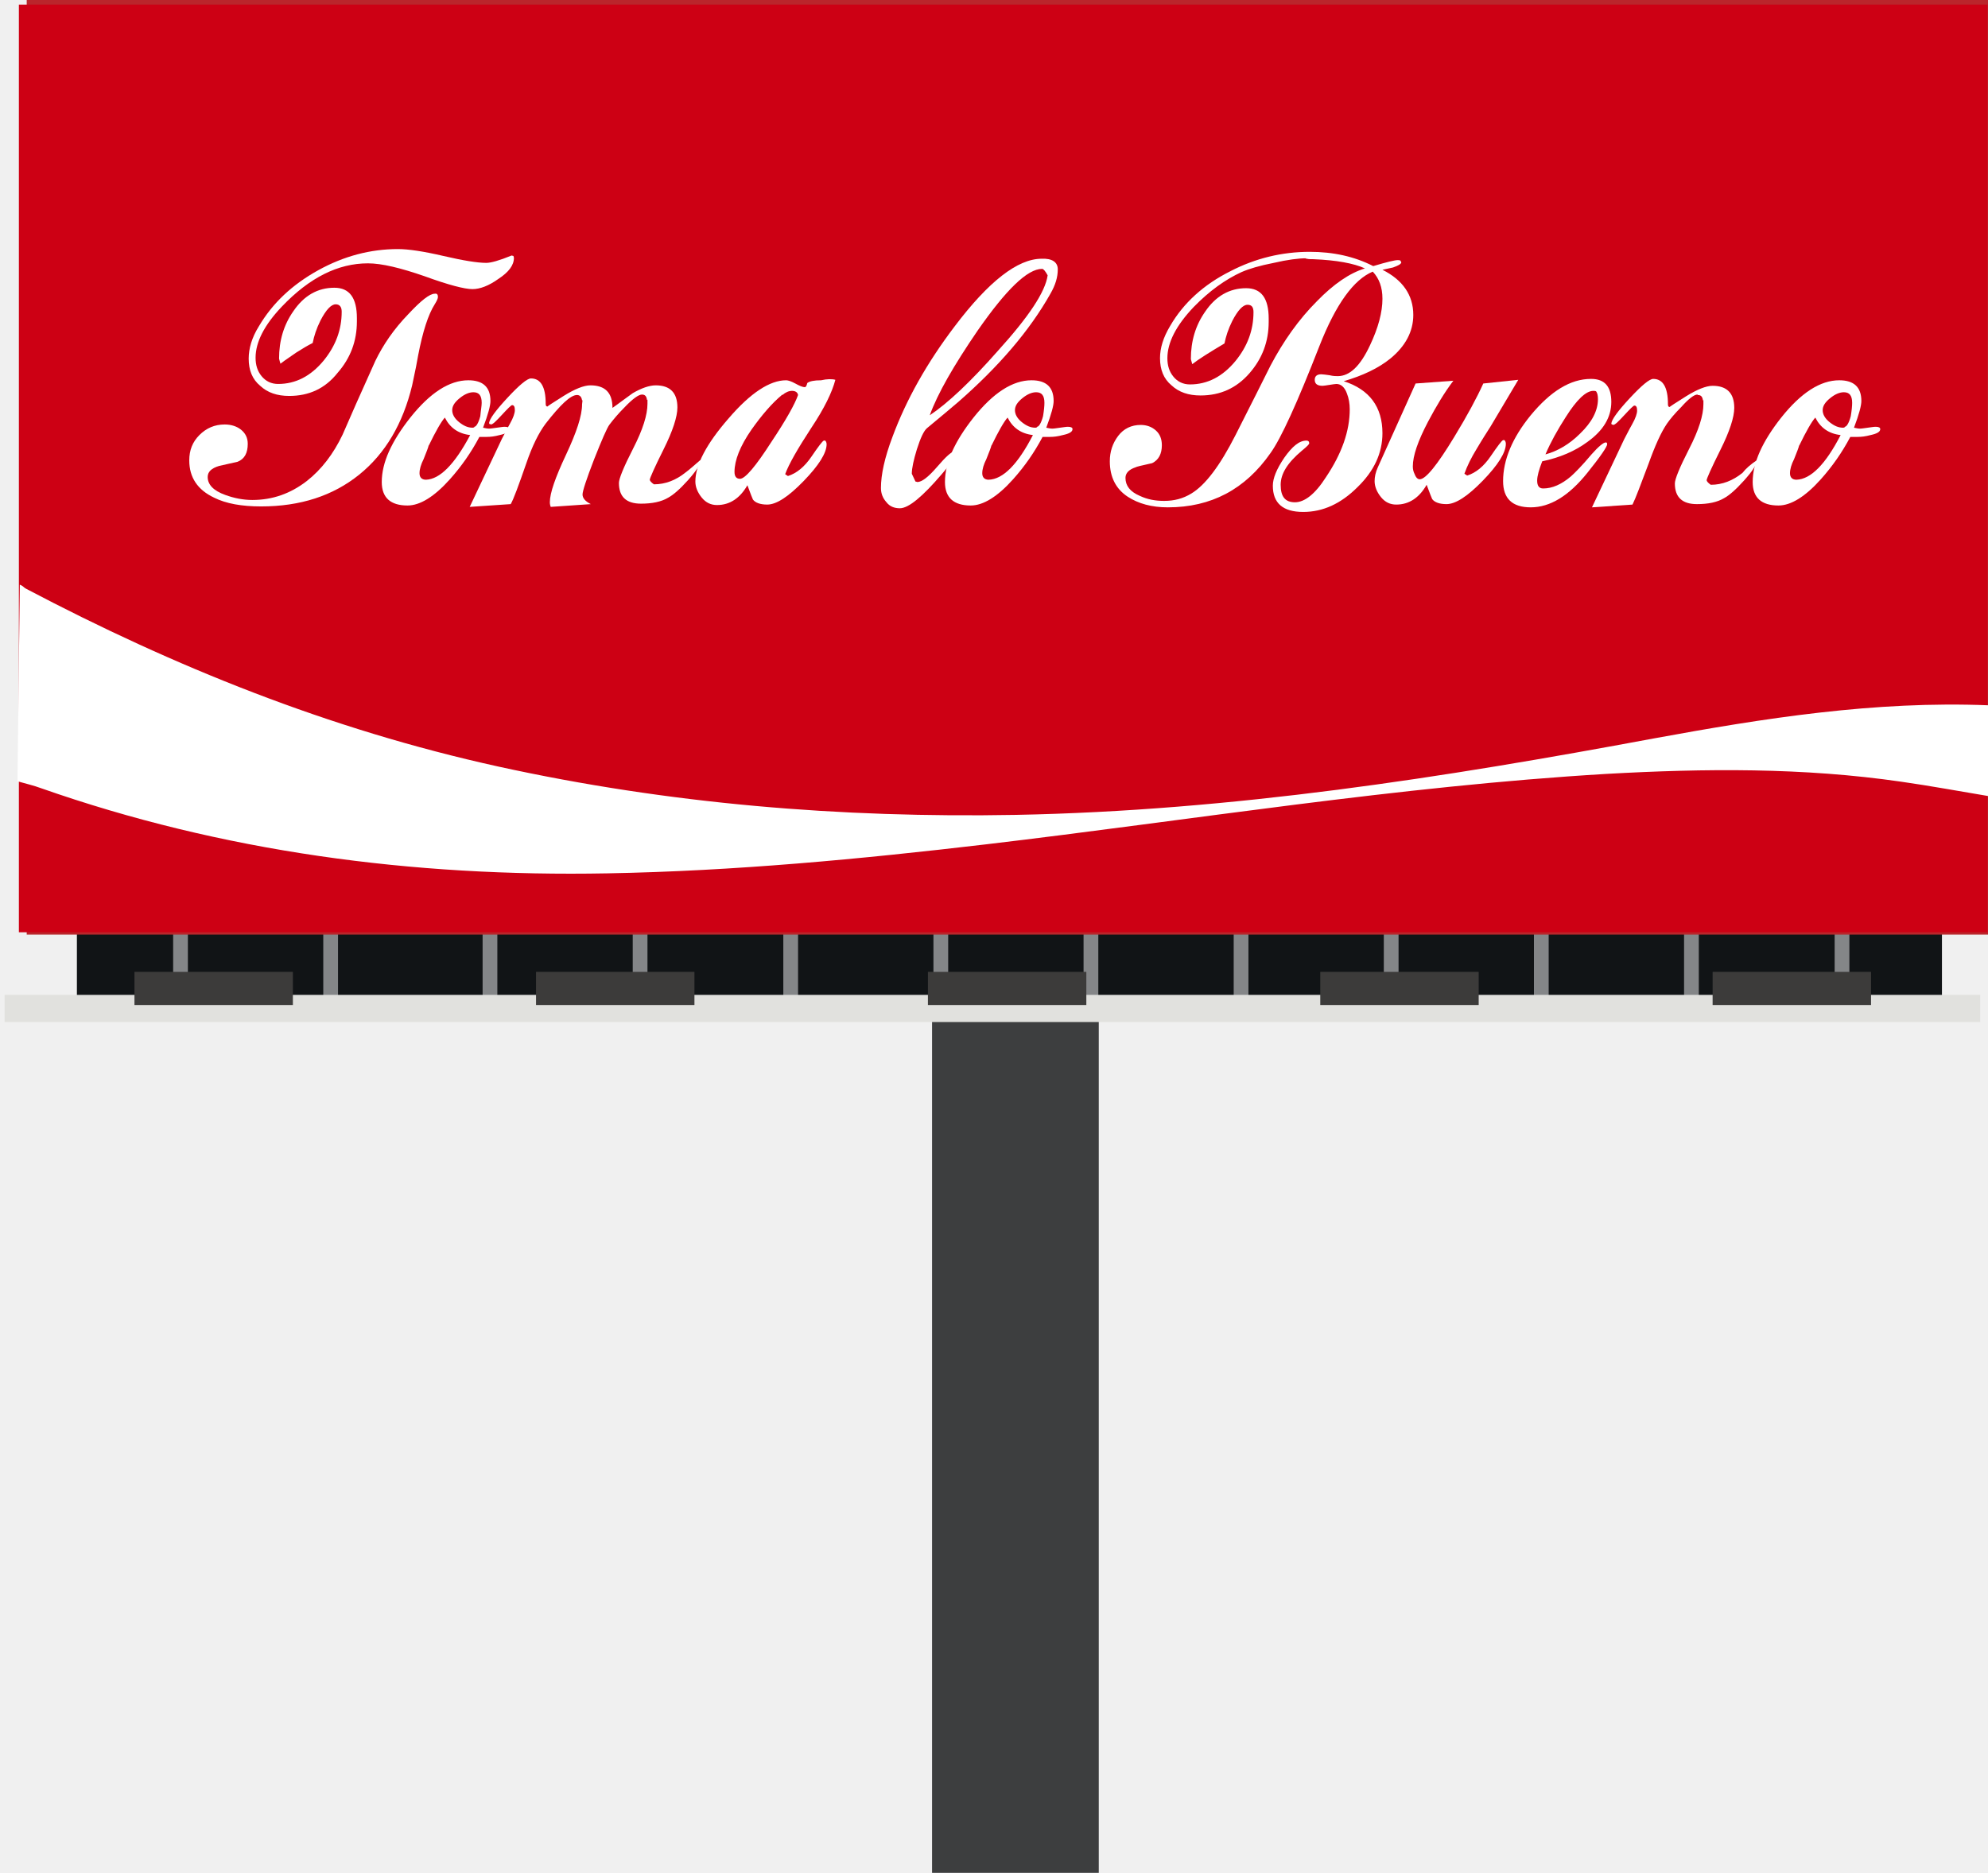
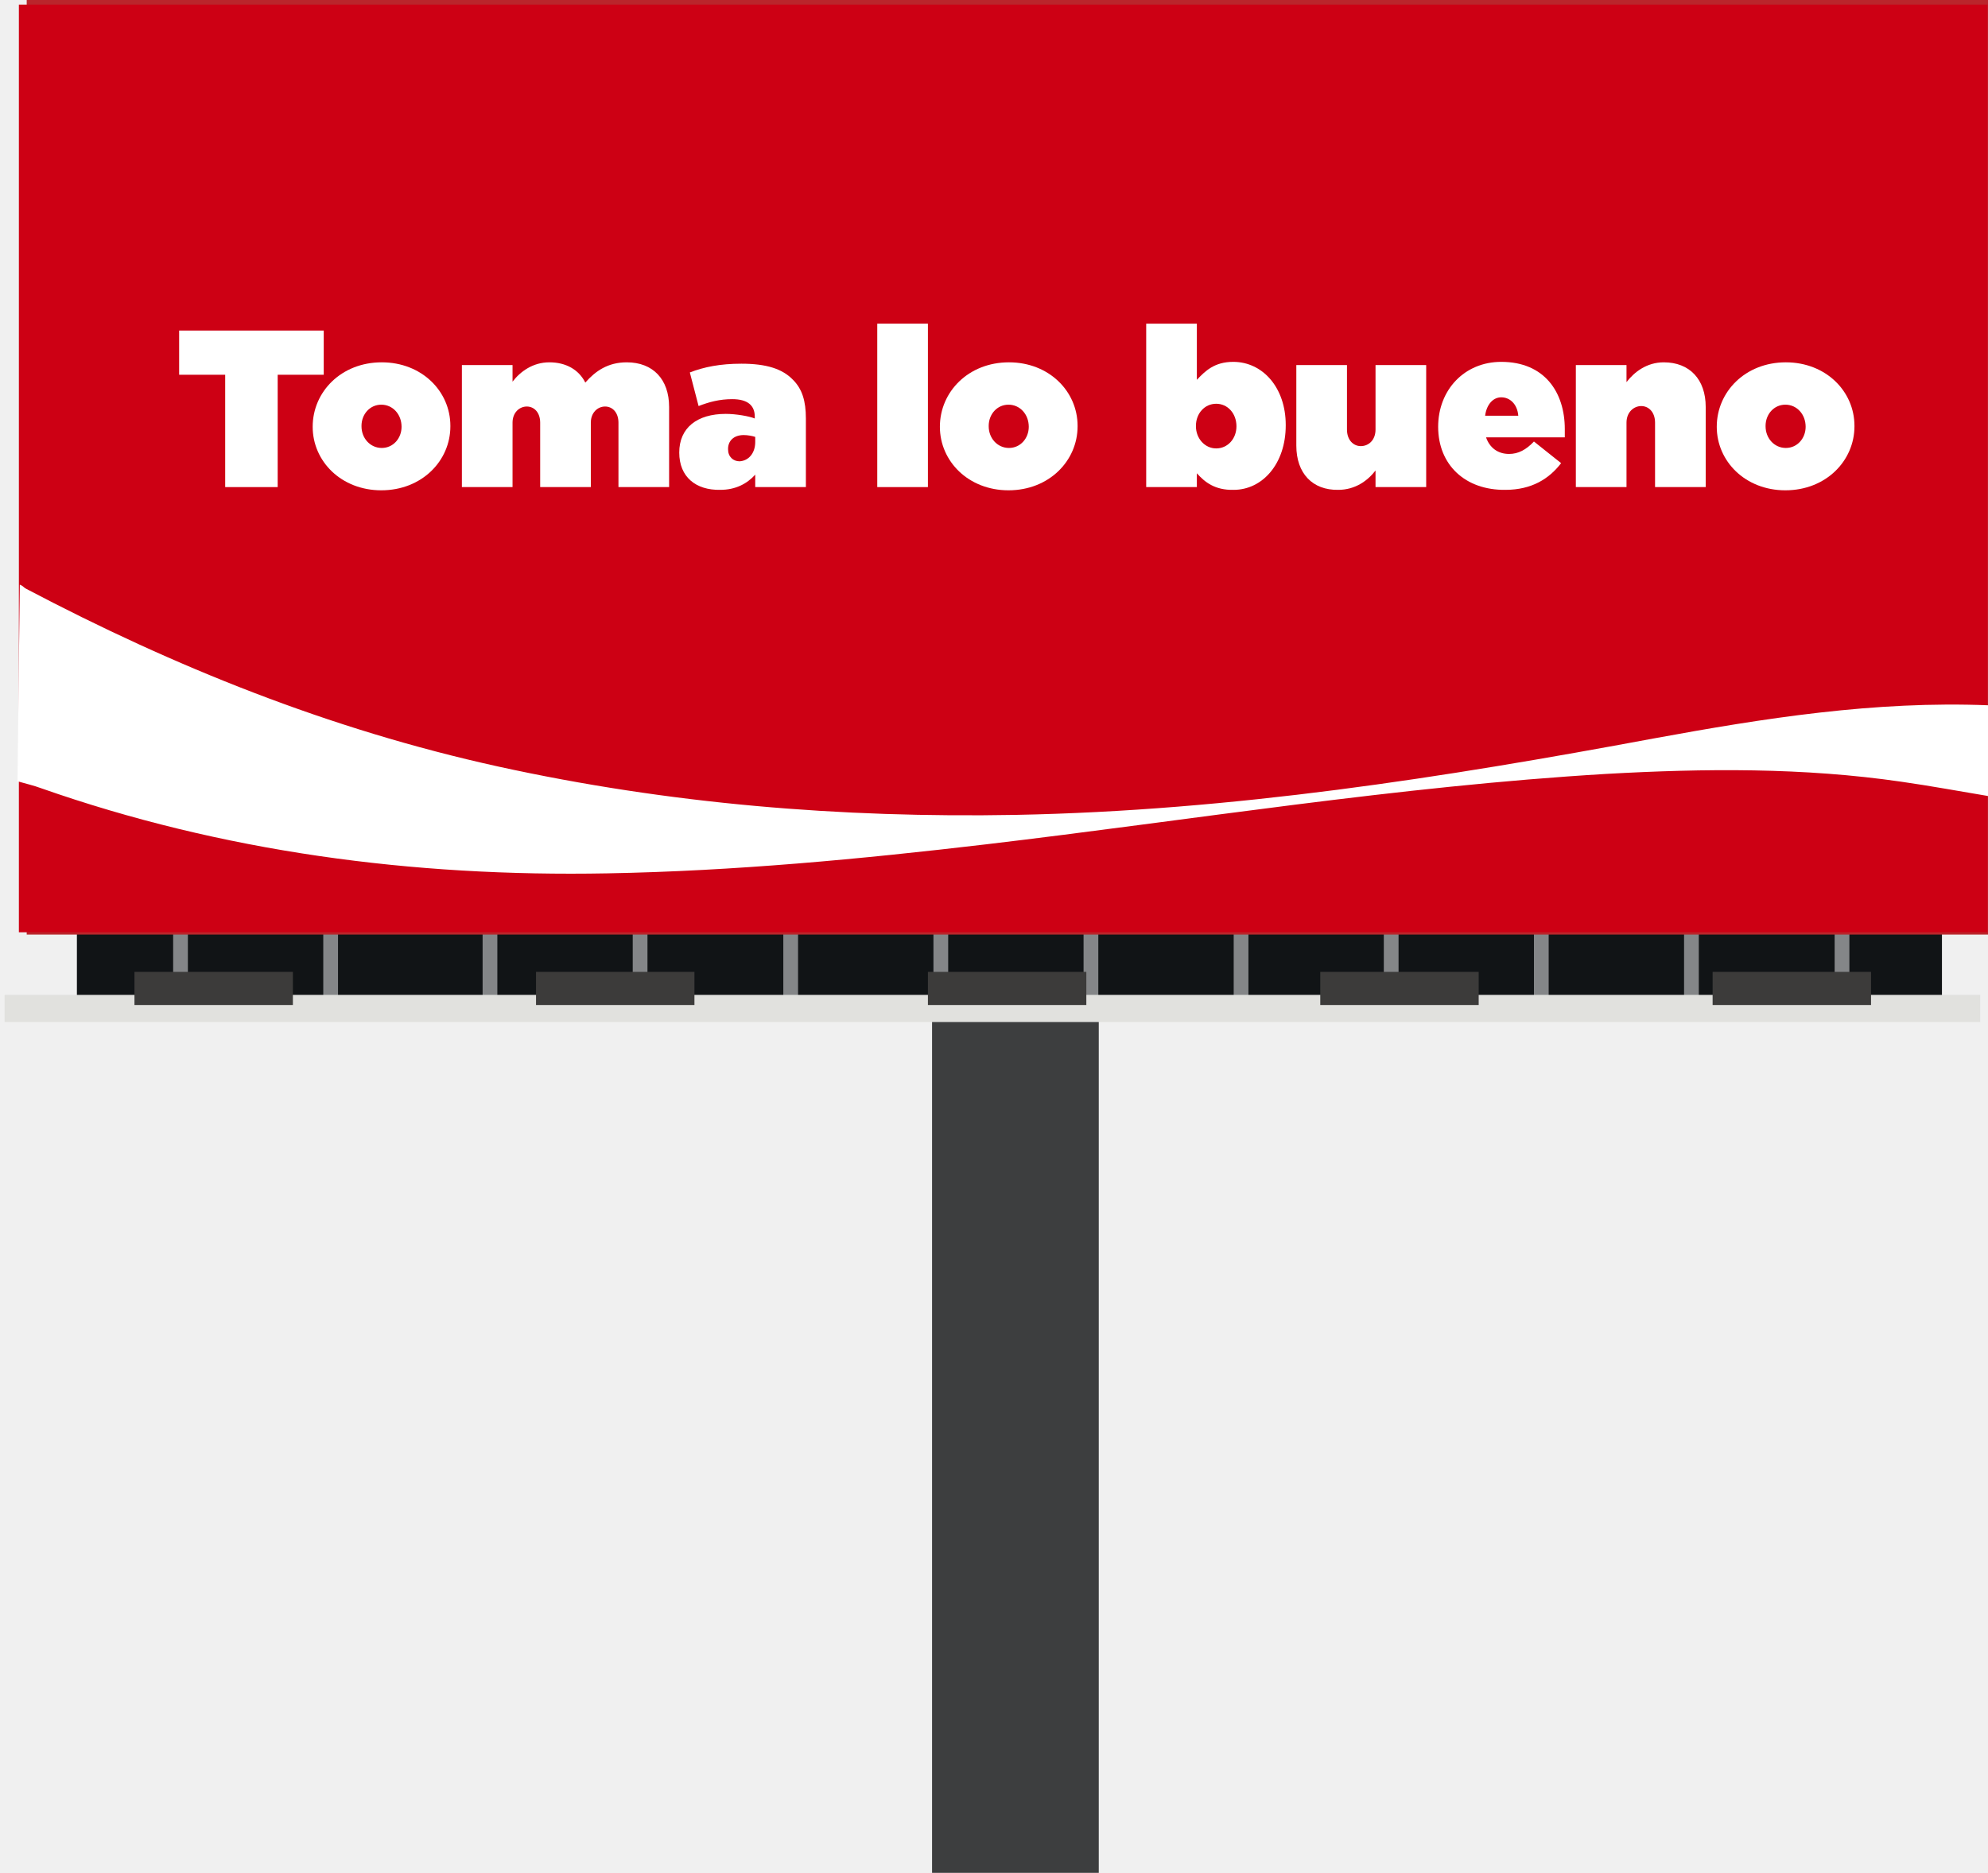
- <svg xmlns="http://www.w3.org/2000/svg" version="1.1" id="Layer_1" x="0px" y="0px" viewBox="0 0 431.7 406.8" enable-background="new 0 0 431.7 406.8" xml:space="preserve">
-   <rect x="202.4" y="207.5" fill="#3D3E3F" width="36.2" height="199.3" />
-   <rect x="16.7" y="193.9" fill="#111416" width="405" height="22.7" />
-   <rect x="37.6" y="193.9" fill="#848688" width="3.2" height="22.6" />
-   <rect x="70.2" y="193.9" fill="#848688" width="3.2" height="22.6" />
-   <rect x="104.8" y="193.9" fill="#848688" width="3.2" height="22.6" />
-   <rect x="137.4" y="193.9" fill="#848688" width="3.2" height="22.6" />
-   <rect x="170.1" y="193.9" fill="#848688" width="3.2" height="22.6" />
-   <rect x="202.7" y="193.9" fill="#848688" width="3.2" height="22.6" />
-   <rect x="235.3" y="193.9" fill="#848688" width="3.2" height="22.6" />
-   <rect x="267.9" y="193.9" fill="#848688" width="3.2" height="22.6" />
-   <rect x="300.5" y="193.9" fill="#848688" width="3.2" height="22.6" />
-   <rect x="333.1" y="193.9" fill="#848688" width="3.2" height="22.6" />
-   <rect x="365.7" y="193.9" fill="#848688" width="3.2" height="22.6" />
-   <rect x="398.4" y="193.9" fill="#848688" width="3.2" height="22.6" />
-   <rect x="1" y="216.1" fill="#E1E1DE" width="429" height="5.9" />
-   <rect x="29.2" y="211.1" fill="#3C3B3A" width="34.4" height="7.2" />
-   <rect x="116.4" y="211.1" fill="#3C3B3A" width="34.4" height="7.2" />
-   <rect x="201.5" y="211.1" fill="#3C3B3A" width="34.4" height="7.2" />
-   <rect x="286.7" y="211.1" fill="#3C3B3A" width="34.4" height="7.2" />
-   <rect x="371.9" y="211.1" fill="#3C3B3A" width="34.4" height="7.2" />
-   <rect x="5.8" y="0" fill="#BA252B" width="425.9" height="203" />
+ <svg xmlns="http://www.w3.org/2000/svg" version="1.1" id="Layer_1" x="0px" y="0px" viewBox="-263 77.2 431.7 406.8" style="enable-background:new -263 77.2 431.7 406.8;" xml:space="preserve">
+   <style type="text/css">
+ 	.st0{fill:#3D3E3F;}
+ 	.st1{fill:#111416;}
+ 	.st2{fill:#848688;}
+ 	.st3{fill:#E1E1DE;}
+ 	.st4{fill:#3C3B3A;}
+ 	.st5{fill:#BA252B;}
+ 	.st6{fill:#CD0014;}
+ 	.st7{fill:#FFFFFF;}
+ </style>
+   <rect x="-60.6" y="284.7" class="st0" width="36.2" height="199.3" />
+   <rect x="-246.3" y="271.1" class="st1" width="405" height="22.7" />
+   <rect x="-225.4" y="271.1" class="st2" width="3.2" height="22.6" />
+   <rect x="-192.8" y="271.1" class="st2" width="3.2" height="22.6" />
+   <rect x="-158.2" y="271.1" class="st2" width="3.2" height="22.6" />
+   <rect x="-125.6" y="271.1" class="st2" width="3.2" height="22.6" />
+   <rect x="-92.9" y="271.1" class="st2" width="3.2" height="22.6" />
+   <rect x="-60.3" y="271.1" class="st2" width="3.2" height="22.6" />
+   <rect x="-27.7" y="271.1" class="st2" width="3.2" height="22.6" />
+   <rect x="4.9" y="271.1" class="st2" width="3.2" height="22.6" />
+   <rect x="37.5" y="271.1" class="st2" width="3.2" height="22.6" />
+   <rect x="70.1" y="271.1" class="st2" width="3.2" height="22.6" />
+   <rect x="102.7" y="271.1" class="st2" width="3.2" height="22.6" />
+   <rect x="135.4" y="271.1" class="st2" width="3.2" height="22.6" />
+   <rect x="-262" y="293.3" class="st3" width="429" height="5.9" />
+   <rect x="-233.8" y="288.3" class="st4" width="34.4" height="7.2" />
+   <rect x="-146.6" y="288.3" class="st4" width="34.4" height="7.2" />
+   <rect x="-61.5" y="288.3" class="st4" width="34.4" height="7.2" />
+   <rect x="23.7" y="288.3" class="st4" width="34.4" height="7.2" />
+   <rect x="108.9" y="288.3" class="st4" width="34.4" height="7.2" />
+   <rect x="-257.2" y="77.2" class="st5" width="425.9" height="203" />
  <g>
-     <rect x="4.1" y="1" fill="#CD0014" width="427.5" height="201.5" />
-     <g>
-       <path fill="#FFFFFF" d="M95.1,64.5c0,0.3-0.2,0.8-0.7,1.6c-1.4,2.2-2.6,5.9-3.6,11.1c-0.2,1.2-0.6,3.3-1.3,6.5    c-2,8.3-5.8,14.8-11.5,19.4c-5.7,4.6-12.8,6.9-21.3,6.9c-4.2,0-7.6-0.6-10.2-1.9c-3.6-1.7-5.4-4.4-5.4-8.1c0-2.2,0.7-4,2.2-5.5    c1.5-1.5,3.3-2.3,5.5-2.3c1.4,0,2.6,0.4,3.5,1.1c1,0.8,1.5,1.8,1.5,3.1c0,2-0.7,3.3-2.2,3.9c-1.3,0.3-2.6,0.6-4,0.9    c-1.7,0.5-2.5,1.3-2.5,2.4c0,1.7,1.3,3,3.8,3.9c1.9,0.7,3.9,1.1,5.9,1.1c4.4,0,8.3-1.4,11.8-4.1c3.2-2.5,5.8-5.9,7.8-10.1    c1.5-3.5,3.9-8.9,7.1-16c1.7-3.5,4-6.9,7.2-10.2c2.7-2.9,4.6-4.4,5.7-4.4C94.9,63.7,95.1,64,95.1,64.5z M62.8,86    c-2.6,0-4.7-0.7-6.3-2.2c-1.7-1.4-2.5-3.4-2.5-5.9c0-2.2,0.7-4.6,2.2-7c3-5.1,7.3-9.1,12.9-12.2c5.6-3.1,11.4-4.6,17.3-4.6    c2.3,0,5.6,0.5,9.9,1.5c4.3,1,7.4,1.5,9.3,1.5c1,0,2.8-0.5,5.5-1.6l0.4,0.1l0.1,0.4c0,1.6-1.1,3.1-3.4,4.6c-2.1,1.5-4,2.2-5.6,2.2    c-1.7,0-5.2-0.9-10.4-2.8c-5.2-1.8-9.3-2.8-12.3-2.8c-6.5,0-12.7,3.1-18.7,9.4c-3.8,4-5.7,7.7-5.7,11.1c0,1.6,0.4,2.9,1.3,4    c0.9,1.1,2.1,1.7,3.6,1.7c3.8,0,7.1-1.7,9.9-5.1c2.6-3.2,3.9-6.7,3.9-10.6c0-1.1-0.5-1.6-1.3-1.6c-1,0-2.1,1.2-3.3,3.5    c-0.9,1.8-1.4,3.4-1.7,4.9c-1,0.5-2.2,1.2-3.6,2.1c-2.2,1.5-3.3,2.3-3.4,2.4c-0.1-0.3-0.2-0.7-0.3-1.1c0-3.9,1-7.3,3.1-10.3    c2.3-3.4,5.3-5.1,8.9-5.1c3.3,0,4.9,2.2,4.9,6.6v0.7c0,4.3-1.4,8-4.2,11.2C70.6,84.4,67.1,86,62.8,86z" />
-       <path fill="#FFFFFF" d="M110.6,93.2c0,0.6-0.7,1-2.1,1.3c-1.1,0.3-2,0.4-2.8,0.4c-0.5,0-1,0-1.6,0c-1.8,3.4-3.9,6.4-6.4,9.2    c-3.4,3.8-6.5,5.7-9.2,5.7c-3.7,0-5.6-1.7-5.6-5.1c0-4.2,2.1-8.8,6.2-14c4.3-5.4,8.5-8.1,12.6-8.1c3.2,0,4.8,1.5,4.8,4.5    c0,1-0.5,2.9-1.6,5.8c0.5,0.1,0.9,0.2,1.3,0.2c0.4,0,0.9-0.1,1.7-0.2c0.8-0.1,1.3-0.2,1.7-0.2C110.3,92.7,110.6,92.9,110.6,93.2z     M102.1,94.5c-2.6-0.3-4.4-1.6-5.5-3.8c-0.8,0.9-2,3-3.5,6.1v-0.1c-0.1,0.5-0.5,1.5-1.1,3c-0.6,1.2-0.9,2.2-0.9,3.1    c0,0.9,0.5,1.4,1.4,1.4C95.5,104.1,98.7,100.9,102.1,94.5z M104.6,87.5c0-1.6-0.6-2.3-1.8-2.3c-0.9,0-1.9,0.4-3,1.3    c-1.1,0.9-1.6,1.7-1.6,2.6c0,0.9,0.5,1.8,1.5,2.6c1,0.8,1.9,1.2,2.9,1.2c0.1,0,0.2,0,0.4-0.1v-0.1c0.4,0,0.9-0.8,1.3-2.3    C104.4,89.2,104.6,88.2,104.6,87.5z" />
-       <path fill="#FFFFFF" d="M152.3,99.9c-0.2,1-1.2,2.5-2.9,4.4c-1.8,2-3.2,3.2-4.3,3.8c-1.5,0.9-3.5,1.3-5.9,1.3    c-3.2,0-4.8-1.5-4.8-4.5c0-0.9,1-3.4,3.1-7.5c2.1-4.1,3.1-7.3,3.1-9.7v-0.9l-0.1,0.1c-0.1-0.8-0.4-1.2-1.1-1.2    c-0.7,0-2,0.9-3.8,2.8c-1.3,1.3-2.4,2.6-3.3,3.8c-0.5,0.7-1.6,3.2-3.3,7.5c-1.7,4.4-2.5,6.9-2.5,7.6c0,0.8,0.6,1.5,1.8,2.1    l-8.7,0.6c-0.1-0.2-0.2-0.6-0.2-1c0-2,1.2-5.4,3.5-10.3c2.3-4.9,3.5-8.5,3.5-11l0.1-0.9l-0.1,0.1c-0.1-0.8-0.5-1.2-1.1-1.2    c-1.4,0-3.6,2.1-6.8,6.2c-1.5,2-2.9,4.8-4.2,8.6c-1.7,4.9-2.8,7.9-3.4,8.9l-8.9,0.6l7-14.8c0.4-0.7,0.9-1.8,1.7-3.2    c0.8-1.4,1.1-2.4,1.1-3c0-0.8-0.2-1.1-0.6-1.1c-0.2,0-0.9,0.7-2.2,2.1c-1.3,1.4-2,2.1-2.4,2.1c0,0-0.1-0.1-0.3-0.1l-0.1-0.2    c0.1-0.9,1.4-2.7,4-5.5c2.6-2.8,4.3-4.2,5.1-4.2c2.1,0,3.2,1.8,3.2,5.5c0,0.4,0.1,0.6,0.4,0.6c-0.1,0,1.1-0.8,3.5-2.3    c2.4-1.5,4.4-2.3,5.8-2.3c3.2,0,4.8,1.6,4.8,4.9c1.3-0.9,2.7-2,4.4-3.2c1.9-1.1,3.6-1.7,5-1.7c3.1,0,4.7,1.6,4.7,4.8    c0,2-1,5.1-3,9.1c-2,4-3,6.3-3,6.6c0,0.2,0.3,0.6,0.9,1c2.5,0,4.8-0.9,6.9-2.6c0.7-0.5,1.7-1.4,3.1-2.6L152.3,99.9z" />
-       <path fill="#FFFFFF" d="M181.4,82.5c-0.7,2.7-2.4,6.2-5.2,10.4c-3,4.6-4.9,7.9-5.7,10.1l0.6,0.4c1.9-0.6,3.6-2,5.1-4.2    c1.5-2.2,2.4-3.4,2.7-3.5h0.3c0.2,0.2,0.3,0.5,0.3,0.8c0,1.9-1.7,4.6-5,8c-3.3,3.4-5.9,5.1-7.9,5.1c-1.5,0-2.6-0.4-3.1-1.1    c-0.1-0.2-0.5-1.2-1.2-3.1c-1.6,2.8-3.8,4.3-6.6,4.3c-1.3,0-2.4-0.5-3.3-1.6c-0.9-1.1-1.4-2.3-1.4-3.5c0-3.6,2.4-8.2,7.2-13.7    c4.8-5.6,9-8.3,12.5-8.3c0.4,0,1.1,0.2,2,0.7c0.9,0.5,1.6,0.8,2.1,0.8c0.3-0.1,0.4-0.5,0.5-0.9c0.5-0.4,1.5-0.6,3-0.6    C179.6,82.3,180.7,82.3,181.4,82.5z M173.3,85.8c-0.1-0.6-0.6-0.9-1.3-0.9c-0.7,0-1.4,0.3-2.1,0.9v-0.1c-2.3,1.9-4.5,4.5-6.7,7.6    c-2.5,3.6-3.7,6.7-3.7,9.2c0,1,0.4,1.5,1.2,1.5c1.1,0,3.4-2.7,6.8-8C170.7,91.2,172.6,87.8,173.3,85.8z" />
-       <path fill="#FFFFFF" d="M229.7,58.5c0,1.7-0.5,3.4-1.6,5.3c-4.5,8-11.2,15.8-20,23.5c-1.5,1.3-3.8,3.2-6.8,5.7    c-0.7,0.6-1.4,2.1-2.2,4.6c-0.7,2.3-1.1,4.1-1.1,5.3l0.8,1.7c0.2,0,0.3,0.1,0.4,0.1c1,0,2.4-1.1,4.3-3.3c1.9-2.2,3.1-3.3,3.7-3.3    c0.2,0,0.4,0.1,0.4,0.4c0,0.6-1,2.1-3.1,4.5c-4.2,4.9-7.2,7.4-9.1,7.4c-1.2,0-2.2-0.4-2.9-1.3c-0.8-0.9-1.2-1.9-1.2-3.1    c0-2.9,0.8-6.6,2.5-11.1c3-8.1,7.5-16.1,13.5-24c7.4-9.8,13.7-14.7,18.9-14.7C228.4,56.1,229.7,56.9,229.7,58.5z M227.5,59.8    c-0.5-0.9-0.9-1.4-1.2-1.4c-3.2,0-7.8,4.5-14,13.4c-5.2,7.6-8.7,13.7-10.4,18.4c3.9-2.6,8.9-7.3,14.8-14    C223.4,68.8,227,63.4,227.5,59.8z" />
-       <path fill="#FFFFFF" d="M232.9,93.2c0,0.6-0.7,1-2.1,1.3c-1.1,0.3-2,0.4-2.8,0.4c-0.5,0-1,0-1.6,0c-1.8,3.4-3.9,6.4-6.4,9.2    c-3.4,3.8-6.5,5.7-9.2,5.7c-3.7,0-5.6-1.7-5.6-5.1c0-4.2,2.1-8.8,6.2-14c4.3-5.4,8.5-8.1,12.6-8.1c3.2,0,4.8,1.5,4.8,4.5    c0,1-0.5,2.9-1.6,5.8c0.5,0.1,0.9,0.2,1.3,0.2c0.4,0,0.9-0.1,1.7-0.2c0.8-0.1,1.3-0.2,1.7-0.2C232.6,92.7,232.9,92.9,232.9,93.2z     M224.3,94.5c-2.6-0.3-4.4-1.6-5.5-3.8c-0.8,0.9-2,3-3.5,6.1v-0.1c-0.1,0.5-0.5,1.5-1.1,3c-0.6,1.2-0.9,2.2-0.9,3.1    c0,0.9,0.5,1.4,1.4,1.4C217.8,104.1,221,100.9,224.3,94.5z M226.8,87.5c0-1.6-0.6-2.3-1.8-2.3c-0.9,0-1.9,0.4-3,1.3    c-1.1,0.9-1.6,1.7-1.6,2.6c0,0.9,0.5,1.8,1.5,2.6c1,0.8,1.9,1.2,2.9,1.2c0.1,0,0.2,0,0.4-0.1v-0.1c0.4,0,0.9-0.8,1.3-2.3    C226.7,89.2,226.8,88.2,226.8,87.5z" />
-       <path fill="#FFFFFF" d="M285.2,56.3c-0.6,0-1.1,0-1.4-0.1c-0.3,0-0.4-0.1-0.1-0.1c-1.7,0-4.1,0.3-7.1,1c-3.1,0.6-5.4,1.3-7,2    c-3.5,1.6-7,4.1-10.4,7.6c-3.8,4-5.7,7.7-5.7,11.1c0,1.6,0.4,2.9,1.3,4c0.9,1.1,2.1,1.7,3.6,1.7c3.8,0,7.1-1.7,9.9-5.1    c2.6-3.2,3.9-6.7,3.9-10.6c0-1.1-0.4-1.6-1.3-1.6c-1,0-2.1,1.2-3.3,3.5c-0.9,1.8-1.4,3.4-1.7,4.9c-3.2,1.9-5.6,3.4-7,4.5    c-0.1-0.4-0.2-0.7-0.3-1.1c0-3.9,1-7.3,3.1-10.3c2.3-3.4,5.3-5.1,8.9-5.1c3.3,0,4.9,2.2,4.9,6.6v0.7c0,4.3-1.4,8-4.2,11.2    c-2.8,3.2-6.3,4.8-10.6,4.8c-2.6,0-4.7-0.7-6.3-2.2c-1.7-1.4-2.5-3.4-2.5-5.9c0-2.2,0.7-4.5,2.2-7c2.9-5,7.3-9,13.1-11.9    c5.4-2.8,11.2-4.2,17.2-4.2c5.1,0,9.7,1,13.8,3.1c3-0.9,4.7-1.3,5.3-1.3c0.2,0,0.4,0,0.6,0.1l0.2,0.4c-0.1,0.4-0.7,0.7-1.8,1.1    c-0.5,0.1-1.3,0.3-2.3,0.5c4.4,2.2,6.7,5.5,6.7,9.8c0,3.6-1.7,6.8-5,9.5c-2.6,2.1-6,3.7-10.1,4.9c5.6,1.8,8.4,5.6,8.4,11.3    c0,4.3-1.8,8.2-5.4,11.7c-3.6,3.6-7.5,5.4-11.8,5.4c-4.4,0-6.6-1.9-6.6-5.7c0-1.6,0.8-3.6,2.5-6.1c1.7-2.4,3.2-3.7,4.8-3.7    c0.4,0,0.6,0.2,0.6,0.6c0,0.2-0.5,0.7-1.6,1.6c-3.1,2.6-4.6,5-4.6,7.4c0,2.6,1,3.8,3.1,3.8c2.1,0,4.4-1.8,6.7-5.4    c3.5-5.2,5.2-10.1,5.2-14.8c0-1.2-0.2-2.4-0.6-3.4c-0.5-1.4-1.3-2.1-2.3-2.1c-0.3,0-0.8,0.1-1.5,0.2c-0.7,0.1-1.2,0.2-1.5,0.2    c-1.1,0-1.7-0.4-1.7-1.3c0-0.8,0.5-1.2,1.4-1.2c0.4,0,1,0.1,1.8,0.2c0.8,0.2,1.4,0.2,1.8,0.2c2.6,0,4.9-2.2,7-6.7    c1.8-3.8,2.7-7.2,2.7-10.1c0-2.5-0.7-4.4-2.1-5.9c-4.1,1.7-8,7-11.6,16.2c-4.8,12.3-8.3,20-10.6,23.2    c-5.5,7.9-12.9,11.8-22.3,11.8c-3.5,0-6.4-0.8-8.7-2.3c-2.6-1.7-3.9-4.3-3.9-7.7c0-2.1,0.6-3.9,1.8-5.5c1.2-1.6,2.9-2.4,4.9-2.4    c1.3,0,2.4,0.4,3.3,1.2c0.9,0.8,1.3,1.9,1.3,3.2c0,1.9-0.7,3.2-2.1,3.9c-2.3,0.5-3.5,0.8-3.6,0.9c-1.5,0.5-2.2,1.3-2.2,2.3    c0,1.7,1,3,3.1,3.9c1.7,0.8,3.4,1.1,5.3,1.1c2.2,0,4.1-0.5,5.9-1.6c3-1.8,6.2-6,9.6-12.7c3.4-6.7,5.9-11.7,7.6-15.1    c2.8-5.3,6.1-10,10.1-14c3.6-3.7,7.1-6.1,10.4-7.1C294,57.2,290.2,56.5,285.2,56.3z" />
-       <path fill="#FFFFFF" d="M329.7,82.5l-6,10.1c-0.7,1.1-1.8,2.8-3.1,5c-1.1,1.8-2,3.6-2.6,5.3l0.6,0.4c1.9-0.6,3.6-2,5.1-4.2    c1.5-2.2,2.4-3.4,2.7-3.5h0.3c0.2,0.2,0.3,0.5,0.3,0.8c0,1.9-1.7,4.6-5,8c-3.3,3.4-5.9,5.1-7.9,5.1c-1.5,0-2.6-0.4-3.1-1.1    c-0.1-0.2-0.5-1.2-1.2-3.1c-1.6,2.8-3.8,4.3-6.6,4.3c-1.3,0-2.4-0.5-3.3-1.6c-0.9-1.1-1.4-2.3-1.4-3.5c0-0.9,0.2-1.9,0.7-3    l8.2-18.2l8.2-0.6c-1.9,2.5-3.7,5.5-5.5,8.9c-2.2,4.2-3.3,7.4-3.3,9.7c0,0.6,0.1,1.1,0.4,1.7c0.3,0.8,0.7,1.1,1.1,1.1    c1.3,0,3.8-3.1,7.5-9.2c2.8-4.6,4.9-8.5,6.3-11.6L329.7,82.5z" />
-       <path fill="#FFFFFF" d="M349.9,87.3c0,3.3-1.7,6.2-5.2,8.7c-2.7,2-6,3.4-9.8,4.2c-0.7,1.8-1.1,3.2-1.1,4.2c0,1.1,0.4,1.7,1.3,1.7    c2,0,4-0.9,6-2.6c0.9-0.8,2.4-2.3,4.5-4.8c1.5-1.7,2.6-2.6,3.1-2.6c0.2,0,0.3,0.1,0.3,0.4c0,0.5-1.4,2.6-4.3,6.2    c-4,5-8.1,7.5-12.3,7.5c-4,0-6-1.9-6-5.7c0-4.6,2-9.4,6-14.3c4.3-5.2,8.6-7.9,13.1-7.9C348.5,82.3,349.9,84,349.9,87.3z M347,86.7    c0-0.7-0.1-1.3-0.4-1.7c-0.2-0.1-0.4-0.1-0.6-0.1c-1.6,0-3.6,1.9-6,5.7c-1.8,2.8-3.3,5.5-4.4,8.1c2.6-0.7,5.2-2.2,7.5-4.5    C345.7,91.7,347,89.2,347,86.7z" />
-       <path fill="#FFFFFF" d="M381.6,99.9c-0.1,1-1.1,2.5-2.9,4.5c-1.8,2-3.2,3.2-4.3,3.8c-1.5,0.9-3.5,1.3-5.9,1.3    c-3.2,0-4.8-1.5-4.8-4.5c0-0.9,1-3.4,3.1-7.5c2.1-4.1,3.1-7.3,3.1-9.7v-0.9l-0.1,0.1c-0.1-0.8-0.4-1.2-1.1-1.2l-0.1-0.1    c-0.7,0-1.9,0.9-3.5,2.7c-1.4,1.4-2.4,2.6-3.1,3.6c-1.3,1.9-2.6,4.8-4,8.7c-1.7,4.5-2.8,7.5-3.5,8.9l-8.8,0.6l7-14.8    c0.4-0.7,0.9-1.8,1.7-3.2c0.8-1.4,1.1-2.4,1.1-3c0-0.8-0.2-1.1-0.6-1.1c-0.2,0-0.9,0.7-2.2,2.1c-1.3,1.4-2,2.1-2.4,2.1    c0,0-0.1-0.1-0.3-0.1l-0.1-0.2c0.1-0.9,1.4-2.7,4-5.5c2.6-2.8,4.3-4.2,5.1-4.2c2.1,0,3.2,1.8,3.2,5.5c0,0.4,0.1,0.6,0.4,0.6    c-0.1,0,1.1-0.8,3.5-2.3c2.4-1.5,4.4-2.3,5.8-2.3c3.1,0,4.7,1.6,4.7,4.8c0,2-1,5.1-3,9.1c-2,4-3,6.3-3,6.6c0,0.2,0.3,0.6,0.9,1    c2.5,0,4.8-0.9,6.9-2.6C379.1,101.8,380.1,100.9,381.6,99.9L381.6,99.9z" />
-       <path fill="#FFFFFF" d="M408.3,93.2c0,0.6-0.7,1-2.1,1.3c-1.1,0.3-2,0.4-2.8,0.4c-0.5,0-1,0-1.6,0c-1.8,3.4-3.9,6.4-6.4,9.2    c-3.4,3.8-6.5,5.7-9.2,5.7c-3.7,0-5.6-1.7-5.6-5.1c0-4.2,2.1-8.8,6.2-14c4.3-5.4,8.5-8.1,12.6-8.1c3.2,0,4.8,1.5,4.8,4.5    c0,1-0.5,2.9-1.6,5.8c0.5,0.1,0.9,0.2,1.3,0.2c0.4,0,0.9-0.1,1.7-0.2c0.8-0.1,1.3-0.2,1.7-0.2C408,92.7,408.3,92.9,408.3,93.2z     M399.7,94.5c-2.6-0.3-4.4-1.6-5.5-3.8c-0.8,0.9-2,3-3.5,6.1v-0.1c-0.1,0.5-0.5,1.5-1.1,3c-0.6,1.2-0.9,2.2-0.9,3.1    c0,0.9,0.5,1.4,1.4,1.4C393.2,104.1,396.4,100.9,399.7,94.5z M402.2,87.5c0-1.6-0.6-2.3-1.8-2.3c-0.9,0-1.9,0.4-3,1.3    c-1.1,0.9-1.6,1.7-1.6,2.6c0,0.9,0.5,1.8,1.5,2.6c1,0.8,1.9,1.2,2.9,1.2c0.1,0,0.2,0,0.4-0.1v-0.1c0.4,0,0.9-0.8,1.3-2.3    C402.1,89.2,402.2,88.2,402.2,87.5z" />
-     </g>
-     <path fill="#FFFFFF" d="M359.1,160.4c-45.6,8.5-91.5,15.7-138.5,16.6c-38.1,0.7-75.5-2.4-112.4-10.5   c-36.8-8.1-70.6-21.8-102.5-38.6c-0.6-0.3-0.6-0.6-1.4-0.9l-0.5,42.7c1.7,0.5,3.5,0.9,5.1,1.5c39.3,13.8,80.6,19.3,123,18.5   c27.6-0.5,55-3.1,82.2-6.3c44.9-5.3,89.4-12.6,134.7-15.3c21.4-1.2,42.8-1.4,64.1,1.7c6.3,0.9,12.8,2.1,18.8,3.1   c0.1-6.6,0.2-13.1,0.2-19.7C407.1,152.2,383.1,156,359.1,160.4z" />
+     <rect x="-258.9" y="78.2" class="st6" width="427.5" height="201.5" />
+     <path class="st7" d="M96.1,237.6c-45.6,8.5-91.5,15.7-138.5,16.6c-38.1,0.7-75.5-2.4-112.4-10.5c-36.8-8.1-70.6-21.8-102.5-38.6   c-0.6-0.3-0.6-0.6-1.4-0.9l-0.5,42.7c1.7,0.5,3.5,0.9,5.1,1.5c39.3,13.8,80.6,19.3,123,18.5c27.6-0.5,55-3.1,82.2-6.3   C-4,255.3,40.5,248,85.8,245.3c21.4-1.2,42.8-1.4,64.1,1.7c6.3,0.9,12.8,2.1,18.8,3.1c0.1-6.6,0.2-13.1,0.2-19.7   C144.1,229.4,120.1,233.2,96.1,237.6z" />
+   </g>
+   <g>
+     <path class="st7" d="M-214.1,158.6h-10V149h31.4v9.6h-10V183h-11.4V158.6z" />
+     <path class="st7" d="M-195.1,169.9L-195.1,169.9c0-7.6,6.2-14,15-14c8.7,0,14.9,6.3,14.9,13.8v0.1c0,7.5-6.2,13.9-15,13.9   C-188.9,183.7-195.1,177.4-195.1,169.9z M-175.8,169.9L-175.8,169.9c0-2.7-1.9-4.8-4.4-4.8c-2.5,0-4.3,2.1-4.3,4.6v0.1   c0,2.6,1.9,4.7,4.4,4.7C-177.6,174.5-175.8,172.4-175.8,169.9z" />
+     <path class="st7" d="M-162.7,156.5h11v3.6c1.7-2.2,4.4-4.2,8-4.2c3.6,0,6.4,1.6,7.8,4.4c2.2-2.5,4.9-4.4,9-4.4   c5.7,0,9.2,3.7,9.2,9.7V183h-11V169c0-2.2-1.3-3.5-2.9-3.5c-1.6,0-3.1,1.3-3.1,3.5V183h-11V169c0-2.2-1.3-3.5-2.9-3.5   c-1.6,0-3.1,1.3-3.1,3.5V183h-11V156.5z" />
+     <path class="st7" d="M-115.5,175.5L-115.5,175.5c0-5.4,3.9-8.4,10.1-8.4c2.2,0,5.1,0.5,6.3,1v-0.4c0-2.4-1.5-3.8-4.9-3.8   c-2.7,0-5,0.6-7.3,1.5l-1.9-7.3c3.1-1.2,6.6-1.9,11.2-1.9c5.4,0,8.9,1.1,11.2,3.5c2,2,2.8,4.6,2.8,8.4V183h-11v-2.7   c-1.8,2-4.3,3.3-7.6,3.3C-111.9,183.7-115.5,180.8-115.5,175.5z M-99,173.2v-1.1c-0.6-0.2-1.6-0.4-2.5-0.4c-2.2,0-3.4,1.3-3.4,3   v0.1c0,1.6,1.1,2.6,2.5,2.6C-100.5,177.3-99,175.7-99,173.2z" />
+     <path class="st7" d="M-72.5,147.5h11V183h-11V147.5z" />
+     <path class="st7" d="M-58.9,169.9L-58.9,169.9c0-7.6,6.2-14,15-14c8.7,0,14.9,6.3,14.9,13.8v0.1c0,7.5-6.2,13.9-15,13.9   C-52.7,183.7-58.9,177.4-58.9,169.9z M-39.6,169.9L-39.6,169.9c0-2.7-1.9-4.8-4.4-4.8c-2.5,0-4.3,2.1-4.3,4.6v0.1   c0,2.6,1.9,4.7,4.4,4.7C-41.4,174.5-39.6,172.4-39.6,169.9z" />
+     <path class="st7" d="M-3.1,180v3h-11v-35.5h11v12.2c1.8-1.9,3.8-3.9,7.9-3.9c6.4,0,11.4,5.6,11.4,13.7v0.1c0,8.4-5.1,14-11.3,14   C0.8,183.7-1.4,181.9-3.1,180z M5.5,169.8L5.5,169.8c0-2.8-1.9-4.9-4.4-4.9s-4.4,2.1-4.4,4.8v0.1c0,2.6,1.9,4.8,4.4,4.8   S5.5,172.5,5.5,169.8z" />
+     <path class="st7" d="M18.5,174v-17.5h11v14c0,2.3,1.4,3.6,3,3.6c1.7,0,3.2-1.3,3.2-3.6v-14h11V183h-11v-3.6   c-1.7,2.2-4.4,4.2-8.1,4.2C22,183.7,18.5,180,18.5,174z" />
+     <path class="st7" d="M49.3,169.9L49.3,169.9c0-8,5.7-14.1,13.7-14.1c9.4,0,13.8,6.6,13.8,14.6c0,0.6,0,1.3,0,1.8H59.7   c0.8,2.3,2.6,3.6,5,3.6c2,0,3.7-0.9,5.4-2.7l5.9,4.7c-2.6,3.4-6.4,5.8-12.1,5.8C55.2,183.7,49.3,178.2,49.3,169.9z M66.7,167.5   c-0.2-2.5-1.8-4-3.7-4c-1.8,0-3.2,1.6-3.5,4H66.7z" />
+     <path class="st7" d="M79.2,156.5h11v3.7c1.7-2.2,4.4-4.3,8.1-4.3c5.6,0,9.1,3.7,9.1,9.7V183h-11v-14c0-2.3-1.4-3.6-3-3.6   s-3.2,1.3-3.2,3.6v14h-11V156.5z" />
+     <path class="st7" d="M109.8,169.9L109.8,169.9c0-7.6,6.2-14,15-14c8.7,0,14.9,6.3,14.9,13.8v0.1c0,7.5-6.2,13.9-15,13.9   C116,183.7,109.8,177.4,109.8,169.9z M129.1,169.9L129.1,169.9c0-2.7-1.9-4.8-4.4-4.8c-2.5,0-4.3,2.1-4.3,4.6v0.1   c0,2.6,1.9,4.7,4.4,4.7C127.3,174.5,129.1,172.4,129.1,169.9z" />
  </g>
</svg>
